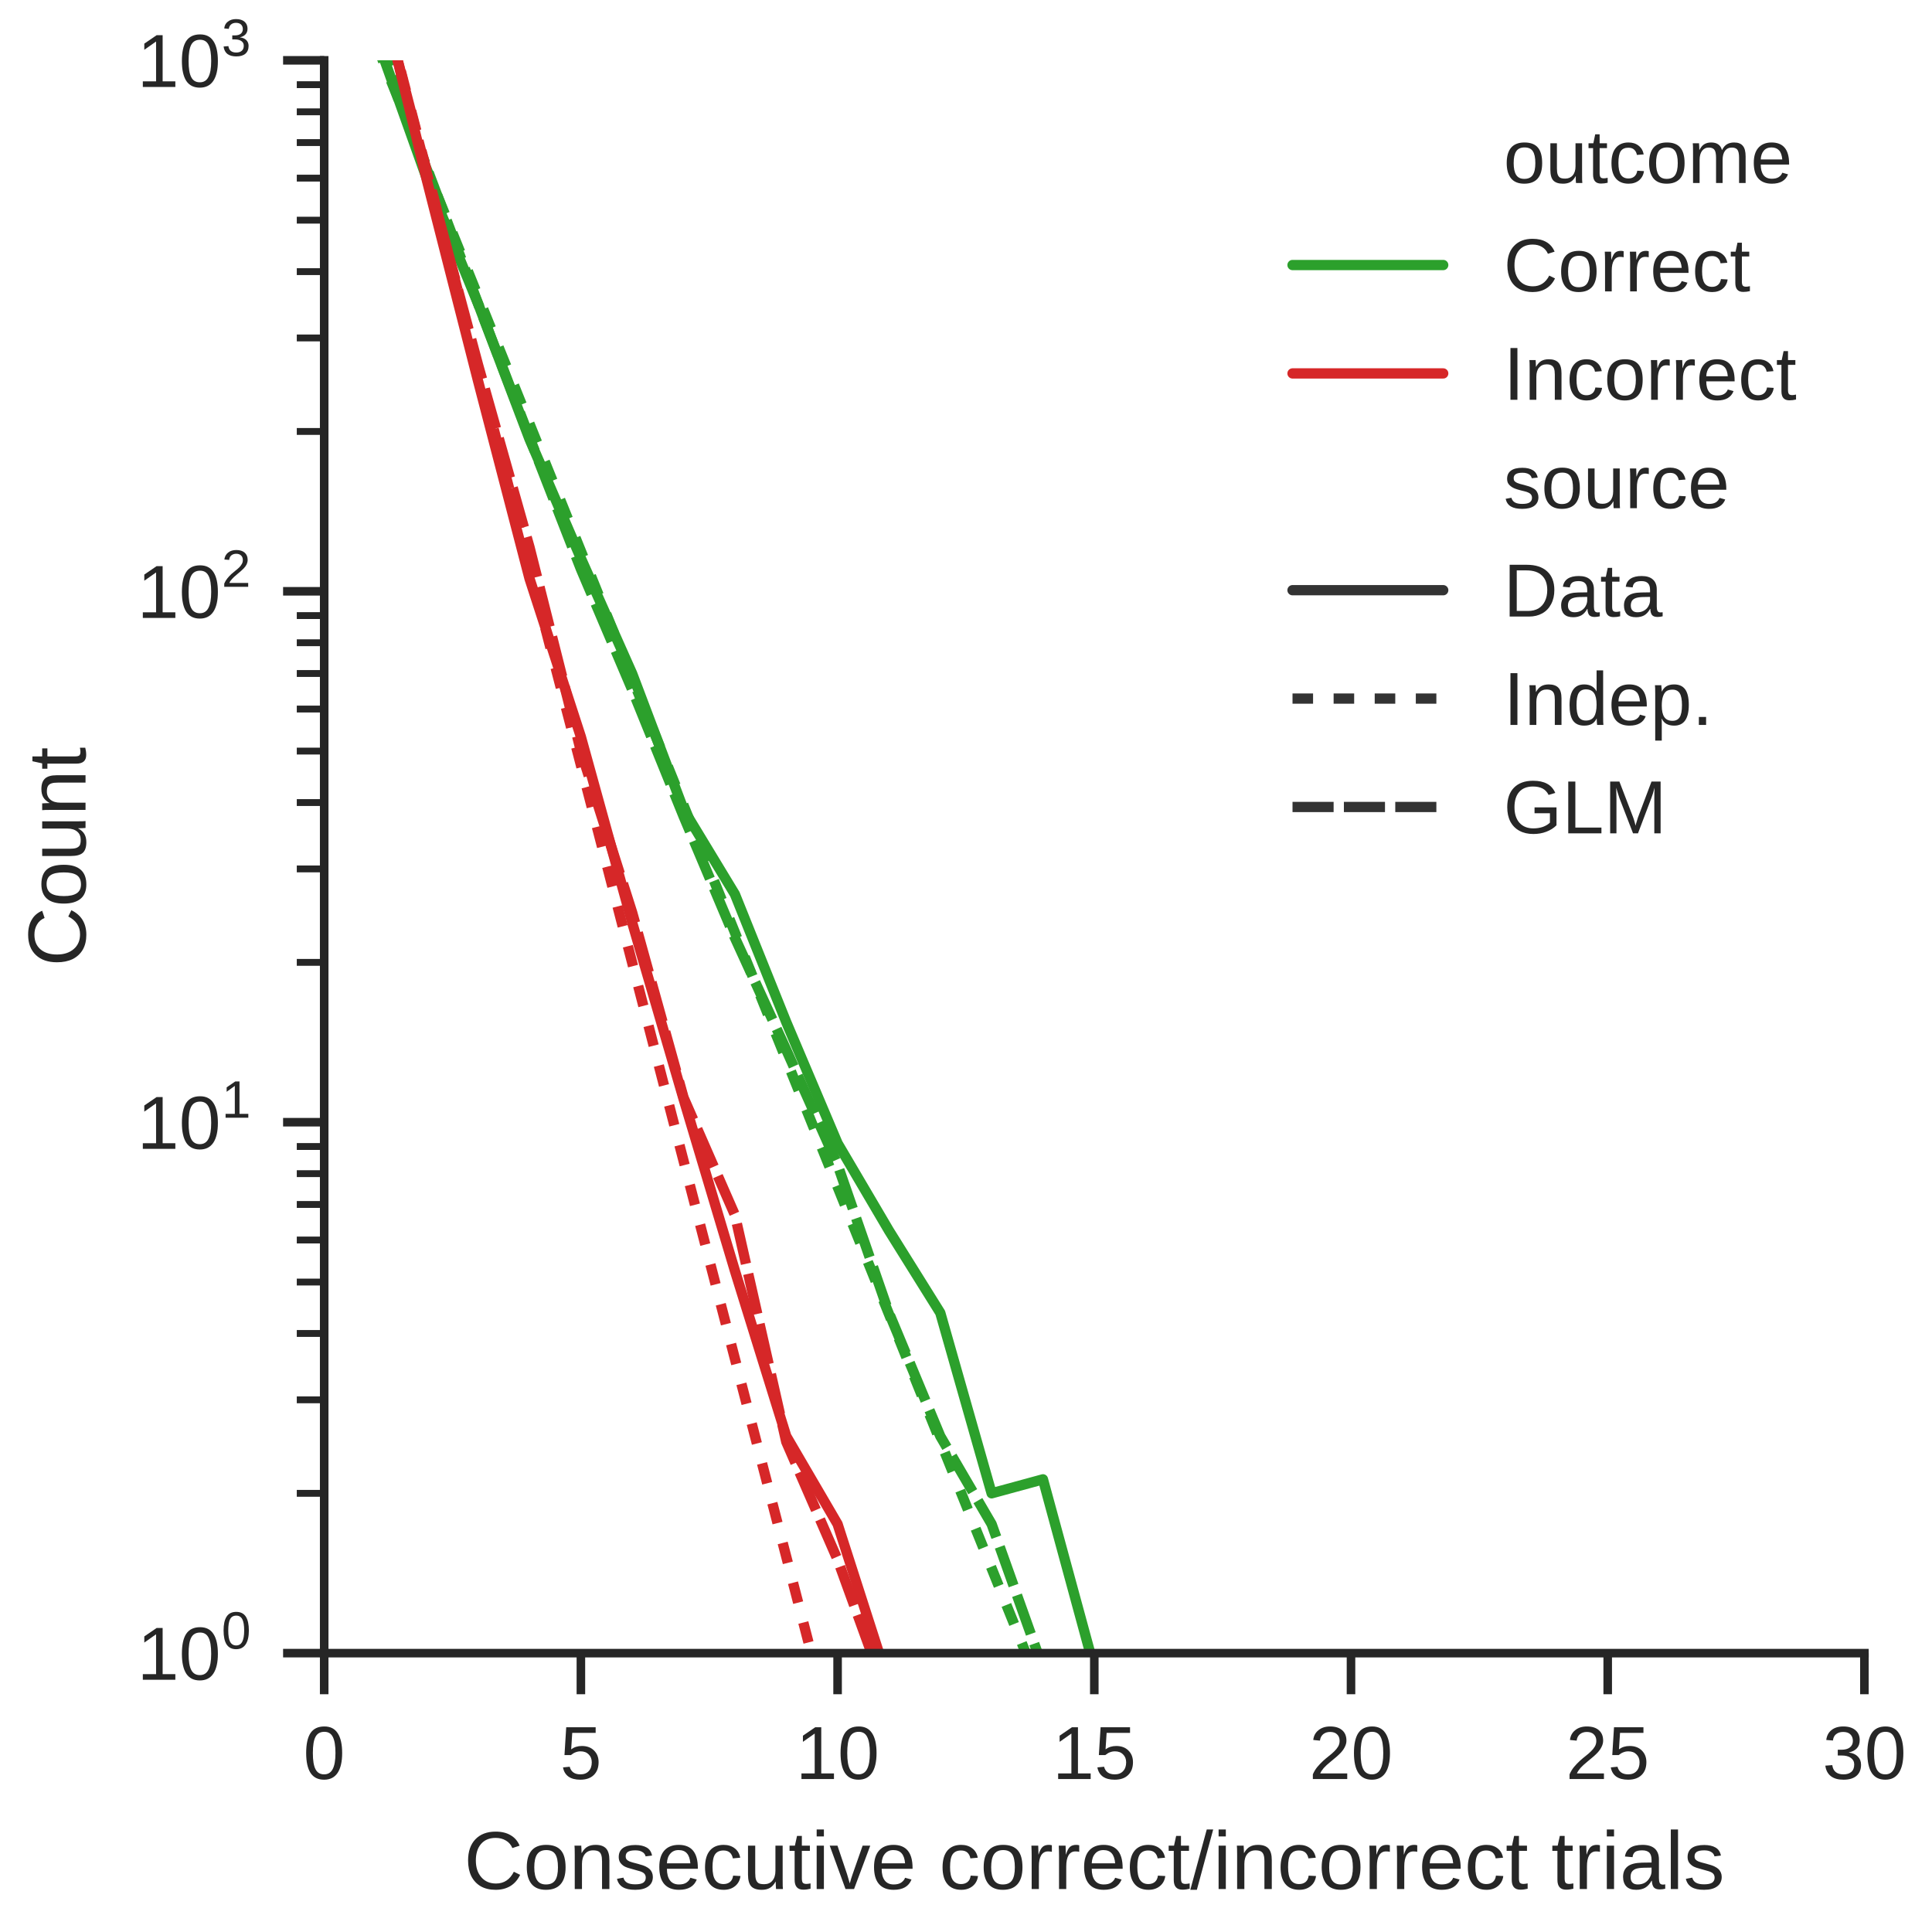
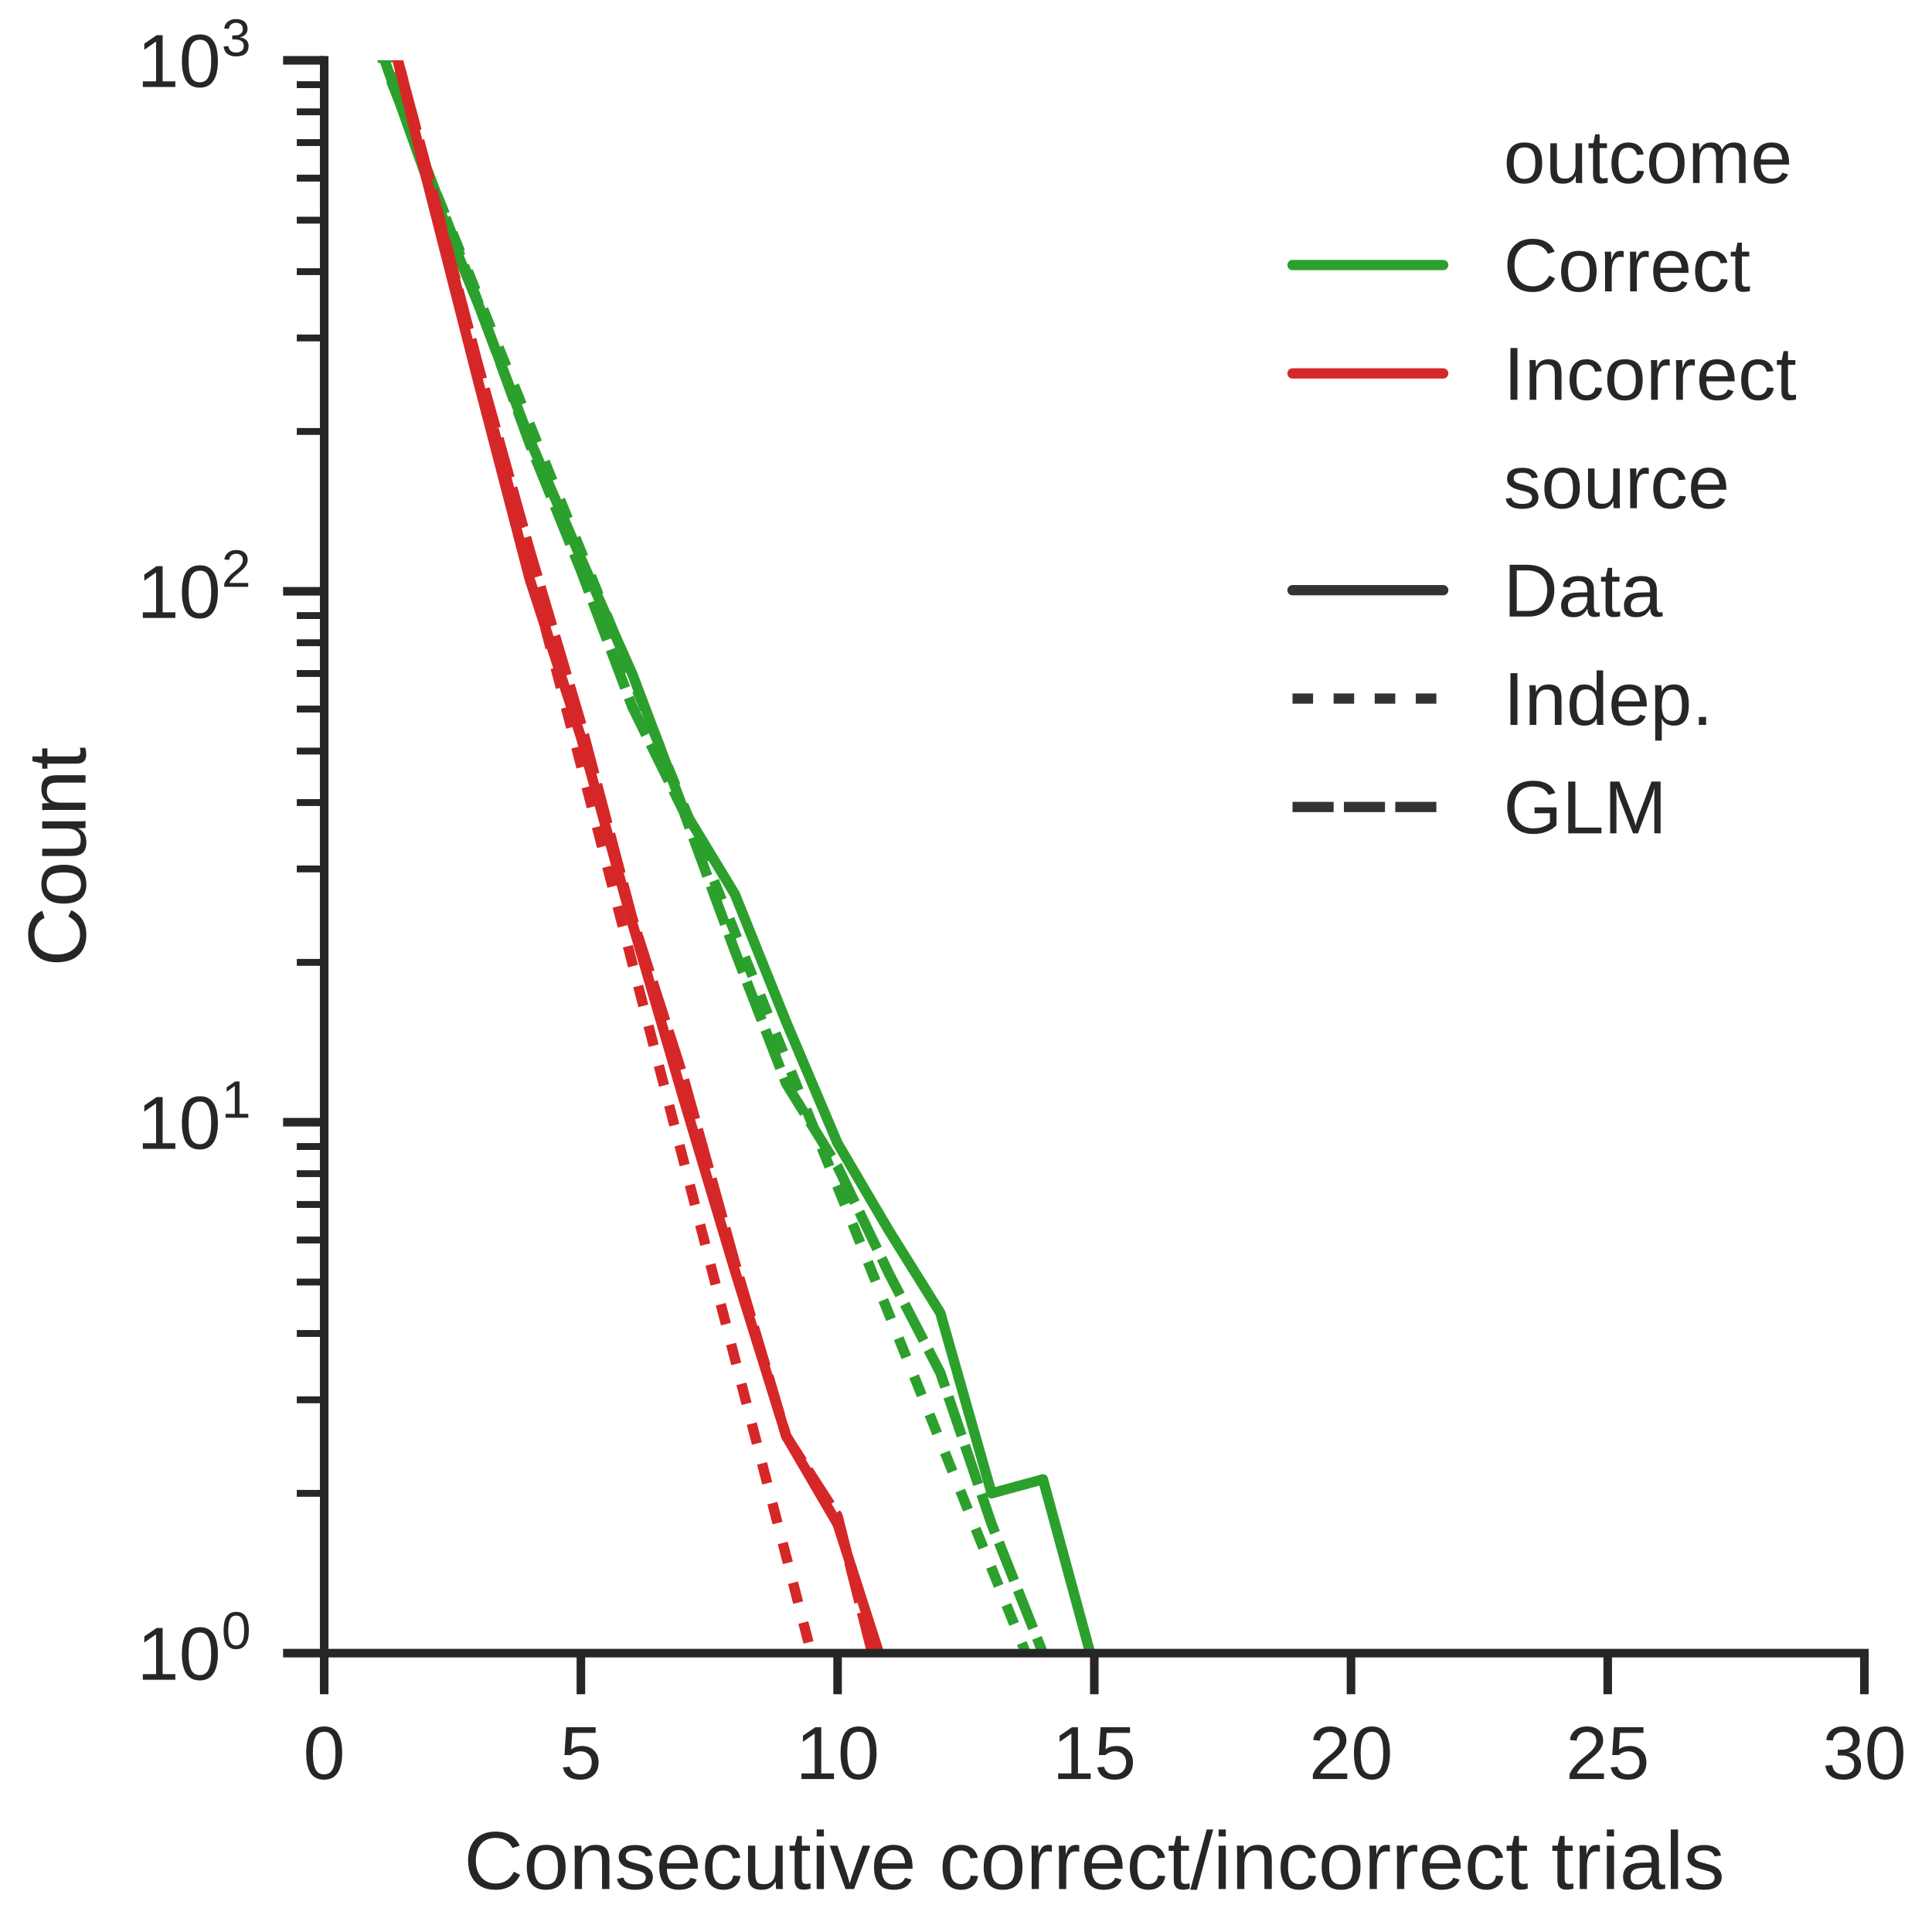
<svg xmlns="http://www.w3.org/2000/svg" xmlns:xlink="http://www.w3.org/1999/xlink" width="225.638pt" height="225.638pt" viewBox="0 0 225.638 225.638" version="1.1">
  <defs>
    <style type="text/css">*{stroke-linejoin: round; stroke-linecap: butt}</style>
  </defs>
  <g id="figure_1">
    <g id="patch_1">
      <path d="M 0 225.638  L 225.638 225.638  L 225.638 0  L 0 0  z " style="fill: #ffffff" />
    </g>
    <g id="axes_1">
      <g id="patch_2">
        <path d="M 37.862 193.07  L 217.744 193.07  L 217.744 7.048  L 37.862 7.048  z " style="fill: #ffffff" />
      </g>
      <g id="matplotlib.axis_1">
        <g id="xtick_1">
          <g id="line2d_1">
            <defs>
-               <path id="m17f8c71ccc" d="M 0 0  L 0 4.8  " style="stroke: #262626" />
+               <path id="mf8b23dc8c0" d="M 0 0  L 0 4.8  " style="stroke: #262626" />
            </defs>
            <g>
-               <use xlink:href="#m17f8c71ccc" x="37.862" y="193.07" style="fill: #262626; stroke: #262626" />
+               <use xlink:href="#mf8b23dc8c0" x="37.862" y="193.07" style="fill: #262626; stroke: #262626" />
            </g>
          </g>
          <g id="text_1">
            <text style="font-size: 8.8px; font-family: 'Arial', 'DejaVu Sans', 'Liberation Sans', 'Bitstream Vera Sans', sans-serif; text-anchor: middle; fill: #262626" x="37.862" y="207.776" transform="rotate(-0 37.86162 207.7762)">0</text>
          </g>
        </g>
        <g id="xtick_2">
          <g id="line2d_2">
            <g>
-               <use xlink:href="#m17f8c71ccc" x="67.842" y="193.07" style="fill: #262626; stroke: #262626" />
+               <use xlink:href="#mf8b23dc8c0" x="67.842" y="193.07" style="fill: #262626; stroke: #262626" />
            </g>
          </g>
          <g id="text_2">
            <text style="font-size: 8.8px; font-family: 'Arial', 'DejaVu Sans', 'Liberation Sans', 'Bitstream Vera Sans', sans-serif; text-anchor: middle; fill: #262626" x="67.842" y="207.776" transform="rotate(-0 67.842 207.7762)">5</text>
          </g>
        </g>
        <g id="xtick_3">
          <g id="line2d_3">
            <g>
-               <use xlink:href="#m17f8c71ccc" x="97.822" y="193.07" style="fill: #262626; stroke: #262626" />
+               <use xlink:href="#mf8b23dc8c0" x="97.822" y="193.07" style="fill: #262626; stroke: #262626" />
            </g>
          </g>
          <g id="text_3">
            <text style="font-size: 8.8px; font-family: 'Arial', 'DejaVu Sans', 'Liberation Sans', 'Bitstream Vera Sans', sans-serif; text-anchor: middle; fill: #262626" x="97.822" y="207.776" transform="rotate(-0 97.82239 207.7762)">10</text>
          </g>
        </g>
        <g id="xtick_4">
          <g id="line2d_4">
            <g>
-               <use xlink:href="#m17f8c71ccc" x="127.803" y="193.07" style="fill: #262626; stroke: #262626" />
+               <use xlink:href="#mf8b23dc8c0" x="127.803" y="193.07" style="fill: #262626; stroke: #262626" />
            </g>
          </g>
          <g id="text_4">
            <text style="font-size: 8.8px; font-family: 'Arial', 'DejaVu Sans', 'Liberation Sans', 'Bitstream Vera Sans', sans-serif; text-anchor: middle; fill: #262626" x="127.803" y="207.776" transform="rotate(-0 127.8028 207.7762)">15</text>
          </g>
        </g>
        <g id="xtick_5">
          <g id="line2d_5">
            <g>
-               <use xlink:href="#m17f8c71ccc" x="157.783" y="193.07" style="fill: #262626; stroke: #262626" />
+               <use xlink:href="#mf8b23dc8c0" x="157.783" y="193.07" style="fill: #262626; stroke: #262626" />
            </g>
          </g>
          <g id="text_5">
            <text style="font-size: 8.8px; font-family: 'Arial', 'DejaVu Sans', 'Liberation Sans', 'Bitstream Vera Sans', sans-serif; text-anchor: middle; fill: #262626" x="157.783" y="207.776" transform="rotate(-0 157.7832 207.7762)">20</text>
          </g>
        </g>
        <g id="xtick_6">
          <g id="line2d_6">
            <g>
-               <use xlink:href="#m17f8c71ccc" x="187.764" y="193.07" style="fill: #262626; stroke: #262626" />
+               <use xlink:href="#mf8b23dc8c0" x="187.764" y="193.07" style="fill: #262626; stroke: #262626" />
            </g>
          </g>
          <g id="text_6">
            <text style="font-size: 8.8px; font-family: 'Arial', 'DejaVu Sans', 'Liberation Sans', 'Bitstream Vera Sans', sans-serif; text-anchor: middle; fill: #262626" x="187.764" y="207.776" transform="rotate(-0 187.7635 207.7762)">25</text>
          </g>
        </g>
        <g id="xtick_7">
          <g id="line2d_7">
            <g>
-               <use xlink:href="#m17f8c71ccc" x="217.744" y="193.07" style="fill: #262626; stroke: #262626" />
+               <use xlink:href="#mf8b23dc8c0" x="217.744" y="193.07" style="fill: #262626; stroke: #262626" />
            </g>
          </g>
          <g id="text_7">
            <text style="font-size: 8.8px; font-family: 'Arial', 'DejaVu Sans', 'Liberation Sans', 'Bitstream Vera Sans', sans-serif; text-anchor: middle; fill: #262626" x="217.744" y="207.776" transform="rotate(-0 217.7439 207.7762)">30</text>
          </g>
        </g>
        <g id="text_8">
          <text style="font-size: 9.6px; font-family: 'Arial', 'DejaVu Sans', 'Liberation Sans', 'Bitstream Vera Sans', sans-serif; text-anchor: middle; fill: #262626" x="127.803" y="220.617" transform="rotate(-0 127.8028 220.6172)">Consecutive correct/incorrect trials</text>
        </g>
      </g>
      <g id="matplotlib.axis_2">
        <g id="ytick_1">
          <g id="line2d_8">
            <defs>
-               <path id="m150d35982b" d="M 0 0  L -4.8 0  " style="stroke: #262626" />
+               <path id="m6bbdac15a7" d="M 0 0  L -4.8 0  " style="stroke: #262626" />
            </defs>
            <g>
-               <use xlink:href="#m150d35982b" x="37.862" y="193.07" style="fill: #262626; stroke: #262626" />
+               <use xlink:href="#m6bbdac15a7" x="37.862" y="193.07" style="fill: #262626; stroke: #262626" />
            </g>
          </g>
          <g id="text_9">
            <g style="fill: #262626" transform="translate(16.00962 197.1176)">
              <text>
                <tspan x="0" y="-0.936" style="font-size: 8.8px; font-family: 'Arial'; fill: #262626">1</tspan>
                <tspan x="4.892" y="-0.936" style="font-size: 8.8px; font-family: 'Arial'; fill: #262626">0</tspan>
                <tspan x="9.869" y="-4.57" style="font-size: 6.16px; font-family: 'Arial'; fill: #262626">0</tspan>
              </text>
            </g>
          </g>
        </g>
        <g id="ytick_2">
          <g id="line2d_9">
            <g>
-               <use xlink:href="#m150d35982b" x="37.862" y="131.062" style="fill: #262626; stroke: #262626" />
+               <use xlink:href="#m6bbdac15a7" x="37.862" y="131.062" style="fill: #262626; stroke: #262626" />
            </g>
          </g>
          <g id="text_10">
            <g style="fill: #262626" transform="translate(16.00962 135.1105)">
              <text>
                <tspan x="0" y="-0.936" style="font-size: 8.8px; font-family: 'Arial'; fill: #262626">1</tspan>
                <tspan x="4.892" y="-0.936" style="font-size: 8.8px; font-family: 'Arial'; fill: #262626">0</tspan>
                <tspan x="9.869" y="-4.57" style="font-size: 6.16px; font-family: 'Arial'; fill: #262626">1</tspan>
              </text>
            </g>
          </g>
        </g>
        <g id="ytick_3">
          <g id="line2d_10">
            <g>
-               <use xlink:href="#m150d35982b" x="37.862" y="69.055" style="fill: #262626; stroke: #262626" />
+               <use xlink:href="#m6bbdac15a7" x="37.862" y="69.055" style="fill: #262626; stroke: #262626" />
            </g>
          </g>
          <g id="text_11">
            <g style="fill: #262626" transform="translate(16.00962 73.10336)">
              <text>
                <tspan x="0" y="-0.936" style="font-size: 8.8px; font-family: 'Arial'; fill: #262626">1</tspan>
                <tspan x="4.892" y="-0.936" style="font-size: 8.8px; font-family: 'Arial'; fill: #262626">0</tspan>
                <tspan x="9.869" y="-4.57" style="font-size: 6.16px; font-family: 'Arial'; fill: #262626">2</tspan>
              </text>
            </g>
          </g>
        </g>
        <g id="ytick_4">
          <g id="line2d_11">
            <g>
-               <use xlink:href="#m150d35982b" x="37.862" y="7.048" style="fill: #262626; stroke: #262626" />
+               <use xlink:href="#m6bbdac15a7" x="37.862" y="7.048" style="fill: #262626; stroke: #262626" />
            </g>
          </g>
          <g id="text_12">
            <g style="fill: #262626" transform="translate(16.00962 11.09624)">
              <text>
                <tspan x="0" y="-0.936" style="font-size: 8.8px; font-family: 'Arial'; fill: #262626">1</tspan>
                <tspan x="4.892" y="-0.936" style="font-size: 8.8px; font-family: 'Arial'; fill: #262626">0</tspan>
                <tspan x="9.869" y="-4.57" style="font-size: 6.16px; font-family: 'Arial'; fill: #262626">3</tspan>
              </text>
            </g>
          </g>
        </g>
        <g id="ytick_5">
          <g id="line2d_12">
            <defs>
-               <path id="md7d3c88b42" d="M 0 0  L -3.2 0  " style="stroke: #262626; stroke-width: 0.8" />
+               <path id="m509165f499" d="M 0 0  L -3.2 0  " style="stroke: #262626; stroke-width: 0.8" />
            </defs>
            <g>
-               <use xlink:href="#md7d3c88b42" x="37.862" y="174.404" style="fill: #262626; stroke: #262626; stroke-width: 0.8" />
+               <use xlink:href="#m509165f499" x="37.862" y="174.404" style="fill: #262626; stroke: #262626; stroke-width: 0.8" />
            </g>
          </g>
        </g>
        <g id="ytick_6">
          <g id="line2d_13">
            <g>
-               <use xlink:href="#md7d3c88b42" x="37.862" y="163.485" style="fill: #262626; stroke: #262626; stroke-width: 0.8" />
+               <use xlink:href="#m509165f499" x="37.862" y="163.485" style="fill: #262626; stroke: #262626; stroke-width: 0.8" />
            </g>
          </g>
        </g>
        <g id="ytick_7">
          <g id="line2d_14">
            <g>
-               <use xlink:href="#md7d3c88b42" x="37.862" y="155.738" style="fill: #262626; stroke: #262626; stroke-width: 0.8" />
+               <use xlink:href="#m509165f499" x="37.862" y="155.738" style="fill: #262626; stroke: #262626; stroke-width: 0.8" />
            </g>
          </g>
        </g>
        <g id="ytick_8">
          <g id="line2d_15">
            <g>
-               <use xlink:href="#md7d3c88b42" x="37.862" y="149.728" style="fill: #262626; stroke: #262626; stroke-width: 0.8" />
+               <use xlink:href="#m509165f499" x="37.862" y="149.728" style="fill: #262626; stroke: #262626; stroke-width: 0.8" />
            </g>
          </g>
        </g>
        <g id="ytick_9">
          <g id="line2d_16">
            <g>
-               <use xlink:href="#md7d3c88b42" x="37.862" y="144.819" style="fill: #262626; stroke: #262626; stroke-width: 0.8" />
+               <use xlink:href="#m509165f499" x="37.862" y="144.819" style="fill: #262626; stroke: #262626; stroke-width: 0.8" />
            </g>
          </g>
        </g>
        <g id="ytick_10">
          <g id="line2d_17">
            <g>
-               <use xlink:href="#md7d3c88b42" x="37.862" y="140.667" style="fill: #262626; stroke: #262626; stroke-width: 0.8" />
+               <use xlink:href="#m509165f499" x="37.862" y="140.667" style="fill: #262626; stroke: #262626; stroke-width: 0.8" />
            </g>
          </g>
        </g>
        <g id="ytick_11">
          <g id="line2d_18">
            <g>
-               <use xlink:href="#md7d3c88b42" x="37.862" y="137.072" style="fill: #262626; stroke: #262626; stroke-width: 0.8" />
+               <use xlink:href="#m509165f499" x="37.862" y="137.072" style="fill: #262626; stroke: #262626; stroke-width: 0.8" />
            </g>
          </g>
        </g>
        <g id="ytick_12">
          <g id="line2d_19">
            <g>
-               <use xlink:href="#md7d3c88b42" x="37.862" y="133.9" style="fill: #262626; stroke: #262626; stroke-width: 0.8" />
+               <use xlink:href="#m509165f499" x="37.862" y="133.9" style="fill: #262626; stroke: #262626; stroke-width: 0.8" />
            </g>
          </g>
        </g>
        <g id="ytick_13">
          <g id="line2d_20">
            <g>
-               <use xlink:href="#md7d3c88b42" x="37.862" y="112.396" style="fill: #262626; stroke: #262626; stroke-width: 0.8" />
+               <use xlink:href="#m509165f499" x="37.862" y="112.396" style="fill: #262626; stroke: #262626; stroke-width: 0.8" />
            </g>
          </g>
        </g>
        <g id="ytick_14">
          <g id="line2d_21">
            <g>
-               <use xlink:href="#md7d3c88b42" x="37.862" y="101.478" style="fill: #262626; stroke: #262626; stroke-width: 0.8" />
+               <use xlink:href="#m509165f499" x="37.862" y="101.478" style="fill: #262626; stroke: #262626; stroke-width: 0.8" />
            </g>
          </g>
        </g>
        <g id="ytick_15">
          <g id="line2d_22">
            <g>
-               <use xlink:href="#md7d3c88b42" x="37.862" y="93.73" style="fill: #262626; stroke: #262626; stroke-width: 0.8" />
+               <use xlink:href="#m509165f499" x="37.862" y="93.73" style="fill: #262626; stroke: #262626; stroke-width: 0.8" />
            </g>
          </g>
        </g>
        <g id="ytick_16">
          <g id="line2d_23">
            <g>
-               <use xlink:href="#md7d3c88b42" x="37.862" y="87.721" style="fill: #262626; stroke: #262626; stroke-width: 0.8" />
+               <use xlink:href="#m509165f499" x="37.862" y="87.721" style="fill: #262626; stroke: #262626; stroke-width: 0.8" />
            </g>
          </g>
        </g>
        <g id="ytick_17">
          <g id="line2d_24">
            <g>
-               <use xlink:href="#md7d3c88b42" x="37.862" y="82.812" style="fill: #262626; stroke: #262626; stroke-width: 0.8" />
+               <use xlink:href="#m509165f499" x="37.862" y="82.812" style="fill: #262626; stroke: #262626; stroke-width: 0.8" />
            </g>
          </g>
        </g>
        <g id="ytick_18">
          <g id="line2d_25">
            <g>
-               <use xlink:href="#md7d3c88b42" x="37.862" y="78.66" style="fill: #262626; stroke: #262626; stroke-width: 0.8" />
+               <use xlink:href="#m509165f499" x="37.862" y="78.66" style="fill: #262626; stroke: #262626; stroke-width: 0.8" />
            </g>
          </g>
        </g>
        <g id="ytick_19">
          <g id="line2d_26">
            <g>
-               <use xlink:href="#md7d3c88b42" x="37.862" y="75.064" style="fill: #262626; stroke: #262626; stroke-width: 0.8" />
+               <use xlink:href="#m509165f499" x="37.862" y="75.064" style="fill: #262626; stroke: #262626; stroke-width: 0.8" />
            </g>
          </g>
        </g>
        <g id="ytick_20">
          <g id="line2d_27">
            <g>
-               <use xlink:href="#md7d3c88b42" x="37.862" y="71.893" style="fill: #262626; stroke: #262626; stroke-width: 0.8" />
+               <use xlink:href="#m509165f499" x="37.862" y="71.893" style="fill: #262626; stroke: #262626; stroke-width: 0.8" />
            </g>
          </g>
        </g>
        <g id="ytick_21">
          <g id="line2d_28">
            <g>
-               <use xlink:href="#md7d3c88b42" x="37.862" y="50.389" style="fill: #262626; stroke: #262626; stroke-width: 0.8" />
+               <use xlink:href="#m509165f499" x="37.862" y="50.389" style="fill: #262626; stroke: #262626; stroke-width: 0.8" />
            </g>
          </g>
        </g>
        <g id="ytick_22">
          <g id="line2d_29">
            <g>
-               <use xlink:href="#md7d3c88b42" x="37.862" y="39.47" style="fill: #262626; stroke: #262626; stroke-width: 0.8" />
+               <use xlink:href="#m509165f499" x="37.862" y="39.47" style="fill: #262626; stroke: #262626; stroke-width: 0.8" />
            </g>
          </g>
        </g>
        <g id="ytick_23">
          <g id="line2d_30">
            <g>
-               <use xlink:href="#md7d3c88b42" x="37.862" y="31.723" style="fill: #262626; stroke: #262626; stroke-width: 0.8" />
+               <use xlink:href="#m509165f499" x="37.862" y="31.723" style="fill: #262626; stroke: #262626; stroke-width: 0.8" />
            </g>
          </g>
        </g>
        <g id="ytick_24">
          <g id="line2d_31">
            <g>
-               <use xlink:href="#md7d3c88b42" x="37.862" y="25.714" style="fill: #262626; stroke: #262626; stroke-width: 0.8" />
+               <use xlink:href="#m509165f499" x="37.862" y="25.714" style="fill: #262626; stroke: #262626; stroke-width: 0.8" />
            </g>
          </g>
        </g>
        <g id="ytick_25">
          <g id="line2d_32">
            <g>
-               <use xlink:href="#md7d3c88b42" x="37.862" y="20.804" style="fill: #262626; stroke: #262626; stroke-width: 0.8" />
+               <use xlink:href="#m509165f499" x="37.862" y="20.804" style="fill: #262626; stroke: #262626; stroke-width: 0.8" />
            </g>
          </g>
        </g>
        <g id="ytick_26">
          <g id="line2d_33">
            <g>
-               <use xlink:href="#md7d3c88b42" x="37.862" y="16.653" style="fill: #262626; stroke: #262626; stroke-width: 0.8" />
+               <use xlink:href="#m509165f499" x="37.862" y="16.653" style="fill: #262626; stroke: #262626; stroke-width: 0.8" />
            </g>
          </g>
        </g>
        <g id="ytick_27">
          <g id="line2d_34">
            <g>
-               <use xlink:href="#md7d3c88b42" x="37.862" y="13.057" style="fill: #262626; stroke: #262626; stroke-width: 0.8" />
+               <use xlink:href="#m509165f499" x="37.862" y="13.057" style="fill: #262626; stroke: #262626; stroke-width: 0.8" />
            </g>
          </g>
        </g>
        <g id="ytick_28">
          <g id="line2d_35">
            <g>
-               <use xlink:href="#md7d3c88b42" x="37.862" y="9.886" style="fill: #262626; stroke: #262626; stroke-width: 0.8" />
+               <use xlink:href="#m509165f499" x="37.862" y="9.886" style="fill: #262626; stroke: #262626; stroke-width: 0.8" />
            </g>
          </g>
        </g>
        <g id="text_13">
          <text style="font-size: 9.6px; font-family: 'Arial', 'DejaVu Sans', 'Liberation Sans', 'Bitstream Vera Sans', sans-serif; text-anchor: middle; fill: #262626" x="9.989" y="100.059" transform="rotate(-90 9.989302 100.0589)">Count</text>
        </g>
      </g>
      <g id="line2d_36">
-         <path d="M 43.858 4.075  L 49.854 20.877  L 55.85 35.507  L 61.846 51.296  L 67.842 65.204  L 73.838 78.684  L 79.834 94.542  L 85.83 104.44  L 91.826 119.369  L 97.822 133.528  L 103.818 143.719  L 109.815 153.324  L 115.811 174.404  L 121.807 172.771  L 127.803 194.808  L 133.799 194.808  L 139.795 215.332  L 145.791 215.332  L 148.762 226.638  M 156.804 226.638  L 157.783 224.392  L 158.094 226.638  " clip-path="url(#p60dc943d8e)" style="fill: none; stroke: #2ca02c; stroke-width: 1.2; stroke-linecap: round" />
+         <path d="M 43.858 4.075  L 49.854 20.877  L 55.85 35.507  L 61.846 51.296  L 67.842 65.204  L 73.838 78.684  L 79.834 94.542  L 85.83 104.44  L 91.826 119.369  L 97.822 133.528  L 103.818 143.719  L 109.815 153.324  L 115.811 174.404  L 121.807 172.771  L 127.803 194.808  L 133.799 194.808  L 139.795 215.332  L 145.791 215.332  L 148.762 226.638  M 156.804 226.638  L 157.783 224.392  L 158.094 226.638  " clip-path="url(#pbaa003842e)" style="fill: none; stroke: #2ca02c; stroke-width: 1.2; stroke-linecap: round" />
      </g>
      <g id="line2d_37">
-         <path d="M 43.858 4.952  L 49.854 19.803  L 55.85 34.654  L 61.846 49.505  L 67.842 64.357  L 73.838 79.208  L 79.834 94.059  L 85.83 108.91  L 91.826 123.761  L 97.822 138.613  L 103.818 153.464  L 109.815 168.315  L 115.811 183.166  L 121.807 198.018  L 127.803 212.869  L 133.362 226.638  " clip-path="url(#p60dc943d8e)" style="fill: none; stroke-dasharray: 2.4,2.4; stroke-dashoffset: 0; stroke: #2ca02c; stroke-width: 1.2" />
+         <path d="M 43.858 4.952  L 49.854 19.803  L 55.85 34.654  L 61.846 49.505  L 67.842 64.357  L 73.838 79.208  L 79.834 94.059  L 85.83 108.91  L 91.826 123.761  L 97.822 138.613  L 103.818 153.464  L 109.815 168.315  L 115.811 183.166  L 121.807 198.018  L 127.803 212.869  L 133.362 226.638  " clip-path="url(#pbaa003842e)" style="fill: none; stroke-dasharray: 2.4,2.4; stroke-dashoffset: 0; stroke: #2ca02c; stroke-width: 1.2" />
      </g>
      <g id="line2d_38">
-         <path d="M 43.858 3.245  L 49.854 19.603  L 55.85 35.503  L 61.846 51.114  L 67.842 66.458  L 73.838 80.553  L 79.834 95.334  L 85.83 109.526  L 91.826 122.609  L 97.822 136.04  L 103.818 153.324  L 109.815 167.73  L 115.811 177.999  L 121.807 194.808  L 127.803 211.736  L 133.799 224.392  L 139.795 215.332  L 141.089 226.638  " clip-path="url(#p60dc943d8e)" style="fill: none; stroke-dasharray: 4.8,1.2; stroke-dashoffset: 0; stroke: #2ca02c; stroke-width: 1.2" />
+         <path d="M 43.858 2.863  L 49.854 19.74  L 55.85 35.314  L 61.846 51.797  L 67.842 66.627  L 73.838 82.532  L 79.834 94.76  L 85.83 111.083  L 91.826 126.577  L 97.822 136.243  L 103.818 148.737  L 109.815 160.313  L 115.811 177.999  L 121.807 193.07  L 127.803 215.332  L 133.799 224.392  L 139.795 211.736  L 144.582 226.638  " clip-path="url(#pbaa003842e)" style="fill: none; stroke-dasharray: 4.8,1.2; stroke-dashoffset: 0; stroke: #2ca02c; stroke-width: 1.2" />
      </g>
      <g id="line2d_39">
-         <path d="M 44.476 -1  L 49.854 21.055  L 55.85 44.556  L 61.846 67.582  L 67.842 86.057  L 73.838 107.769  L 79.834 128.343  L 85.83 148.415  L 91.826 167.73  L 97.822 177.999  L 103.818 196.666  L 109.815 205.726  L 115.811 224.392  L 116.789 226.638  " clip-path="url(#p60dc943d8e)" style="fill: none; stroke: #d62728; stroke-width: 1.2; stroke-linecap: round" />
+         <path d="M 44.476 -1  L 49.854 21.055  L 55.85 44.556  L 61.846 67.582  L 67.842 86.057  L 73.838 107.769  L 79.834 128.343  L 85.83 148.415  L 91.826 167.73  L 97.822 177.999  L 103.818 196.666  L 109.815 205.726  L 115.811 224.392  L 116.789 226.638  " clip-path="url(#pbaa003842e)" style="fill: none; stroke: #d62728; stroke-width: 1.2; stroke-linecap: round" />
      </g>
      <g id="line2d_40">
-         <path d="M 44.4 -1  L 49.854 20.022  L 55.85 43.133  L 61.846 66.245  L 67.842 89.357  L 73.838 112.469  L 79.834 135.581  L 85.83 158.692  L 91.826 181.804  L 97.822 204.916  L 103.458 226.638  " clip-path="url(#p60dc943d8e)" style="fill: none; stroke-dasharray: 2.4,2.4; stroke-dashoffset: 0; stroke: #d62728; stroke-width: 1.2" />
+         <path d="M 44.4 -1  L 49.854 20.022  L 55.85 43.133  L 61.846 66.245  L 67.842 89.357  L 73.838 112.469  L 79.834 135.581  L 85.83 158.692  L 91.826 181.804  L 97.822 204.916  L 103.458 226.638  " clip-path="url(#pbaa003842e)" style="fill: none; stroke-dasharray: 2.4,2.4; stroke-dashoffset: 0; stroke: #d62728; stroke-width: 1.2" />
      </g>
      <g id="line2d_41">
-         <path d="M 44.377 -1  L 49.854 20.244  L 55.85 42.678  L 61.846 63.922  L 67.842 87.721  L 73.838 106.59  L 79.834 128.192  L 85.83 141.897  L 91.826 168.394  L 97.822 182.151  L 103.818 198.661  L 109.815 203.16  L 113.838 226.638  " clip-path="url(#p60dc943d8e)" style="fill: none; stroke-dasharray: 4.8,1.2; stroke-dashoffset: 0; stroke: #d62728; stroke-width: 1.2" />
+         <path d="M 44.339 -1  L 49.854 19.762  L 55.85 42.691  L 61.846 64.188  L 67.842 84.43  L 73.838 107.208  L 79.834 125.874  L 85.83 147.47  L 91.826 167.73  L 97.822 177.055  L 103.818 200.817  L 109.815 215.332  L 112.786 226.638  " clip-path="url(#pbaa003842e)" style="fill: none; stroke-dasharray: 4.8,1.2; stroke-dashoffset: 0; stroke: #d62728; stroke-width: 1.2" />
      </g>
      <g id="line2d_42" />
      <g id="line2d_43" />
      <g id="line2d_44" />
      <g id="line2d_45" />
      <g id="line2d_46" />
      <g id="line2d_47" />
      <g id="line2d_48" />
      <g id="patch_3">
        <path d="M 37.862 193.07  L 37.862 7.048  " style="fill: none; stroke: #262626; stroke-linejoin: miter; stroke-linecap: square" />
      </g>
      <g id="patch_4">
        <path d="M 37.862 193.07  L 217.744 193.07  " style="fill: none; stroke: #262626; stroke-linejoin: miter; stroke-linecap: square" />
      </g>
      <g id="legend_1">
        <g id="line2d_49">
          <path d="M 150.953 18.295  L 159.753 18.295  L 168.553 18.295  " style="fill: none" />
        </g>
        <g id="text_14">
          <text style="font-size: 8.8px; font-family: 'Arial', 'DejaVu Sans', 'Liberation Sans', 'Bitstream Vera Sans', sans-serif; text-anchor: start; fill: #262626" x="175.593" y="21.375" transform="rotate(-0 175.5933 21.37488)">outcome</text>
        </g>
        <g id="line2d_50">
          <path d="M 150.953 30.953  L 159.753 30.953  L 168.553 30.953  " style="fill: none; stroke: #2ca02c; stroke-width: 1.2; stroke-linecap: round" />
        </g>
        <g id="text_15">
          <text style="font-size: 8.8px; font-family: 'Arial', 'DejaVu Sans', 'Liberation Sans', 'Bitstream Vera Sans', sans-serif; text-anchor: start; fill: #262626" x="175.593" y="34.033" transform="rotate(-0 175.5933 34.03347)">Correct</text>
        </g>
        <g id="line2d_51">
          <path d="M 150.953 43.612  L 159.753 43.612  L 168.553 43.612  " style="fill: none; stroke: #d62728; stroke-width: 1.2; stroke-linecap: round" />
        </g>
        <g id="text_16">
          <text style="font-size: 8.8px; font-family: 'Arial', 'DejaVu Sans', 'Liberation Sans', 'Bitstream Vera Sans', sans-serif; text-anchor: start; fill: #262626" x="175.593" y="46.692" transform="rotate(-0 175.5933 46.69207)">Incorrect</text>
        </g>
        <g id="line2d_52">
          <path d="M 150.953 56.271  L 159.753 56.271  L 168.553 56.271  " style="fill: none" />
        </g>
        <g id="text_17">
          <text style="font-size: 8.8px; font-family: 'Arial', 'DejaVu Sans', 'Liberation Sans', 'Bitstream Vera Sans', sans-serif; text-anchor: start; fill: #262626" x="175.593" y="59.351" transform="rotate(-0 175.5933 59.35066)">source</text>
        </g>
        <g id="line2d_53">
          <path d="M 150.953 68.929  L 159.753 68.929  L 168.553 68.929  " style="fill: none; stroke: #333333; stroke-width: 1.2; stroke-linecap: round" />
        </g>
        <g id="text_18">
          <text style="font-size: 8.8px; font-family: 'Arial', 'DejaVu Sans', 'Liberation Sans', 'Bitstream Vera Sans', sans-serif; text-anchor: start; fill: #262626" x="175.593" y="72.009" transform="rotate(-0 175.5933 72.00926)">Data</text>
        </g>
        <g id="line2d_54">
          <path d="M 150.953 81.588  L 159.753 81.588  L 168.553 81.588  " style="fill: none; stroke-dasharray: 2.4,2.4; stroke-dashoffset: 0; stroke: #333333; stroke-width: 1.2" />
        </g>
        <g id="text_19">
          <text style="font-size: 8.8px; font-family: 'Arial', 'DejaVu Sans', 'Liberation Sans', 'Bitstream Vera Sans', sans-serif; text-anchor: start; fill: #262626" x="175.593" y="84.668" transform="rotate(-0 175.5933 84.66785)">Indep.</text>
        </g>
        <g id="line2d_55">
          <path d="M 150.953 94.246  L 159.753 94.246  L 168.553 94.246  " style="fill: none; stroke-dasharray: 4.8,1.2; stroke-dashoffset: 0; stroke: #333333; stroke-width: 1.2" />
        </g>
        <g id="text_20">
          <text style="font-size: 8.8px; font-family: 'Arial', 'DejaVu Sans', 'Liberation Sans', 'Bitstream Vera Sans', sans-serif; text-anchor: start; fill: #262626" x="175.593" y="97.326" transform="rotate(-0 175.5933 97.32644)">GLM</text>
        </g>
      </g>
    </g>
  </g>
  <defs>
-     <clipPath id="p60dc943d8e">
+     <clipPath id="pbaa003842e">
      <rect x="37.862" y="7.048" width="179.882" height="186.021" />
    </clipPath>
  </defs>
</svg>
